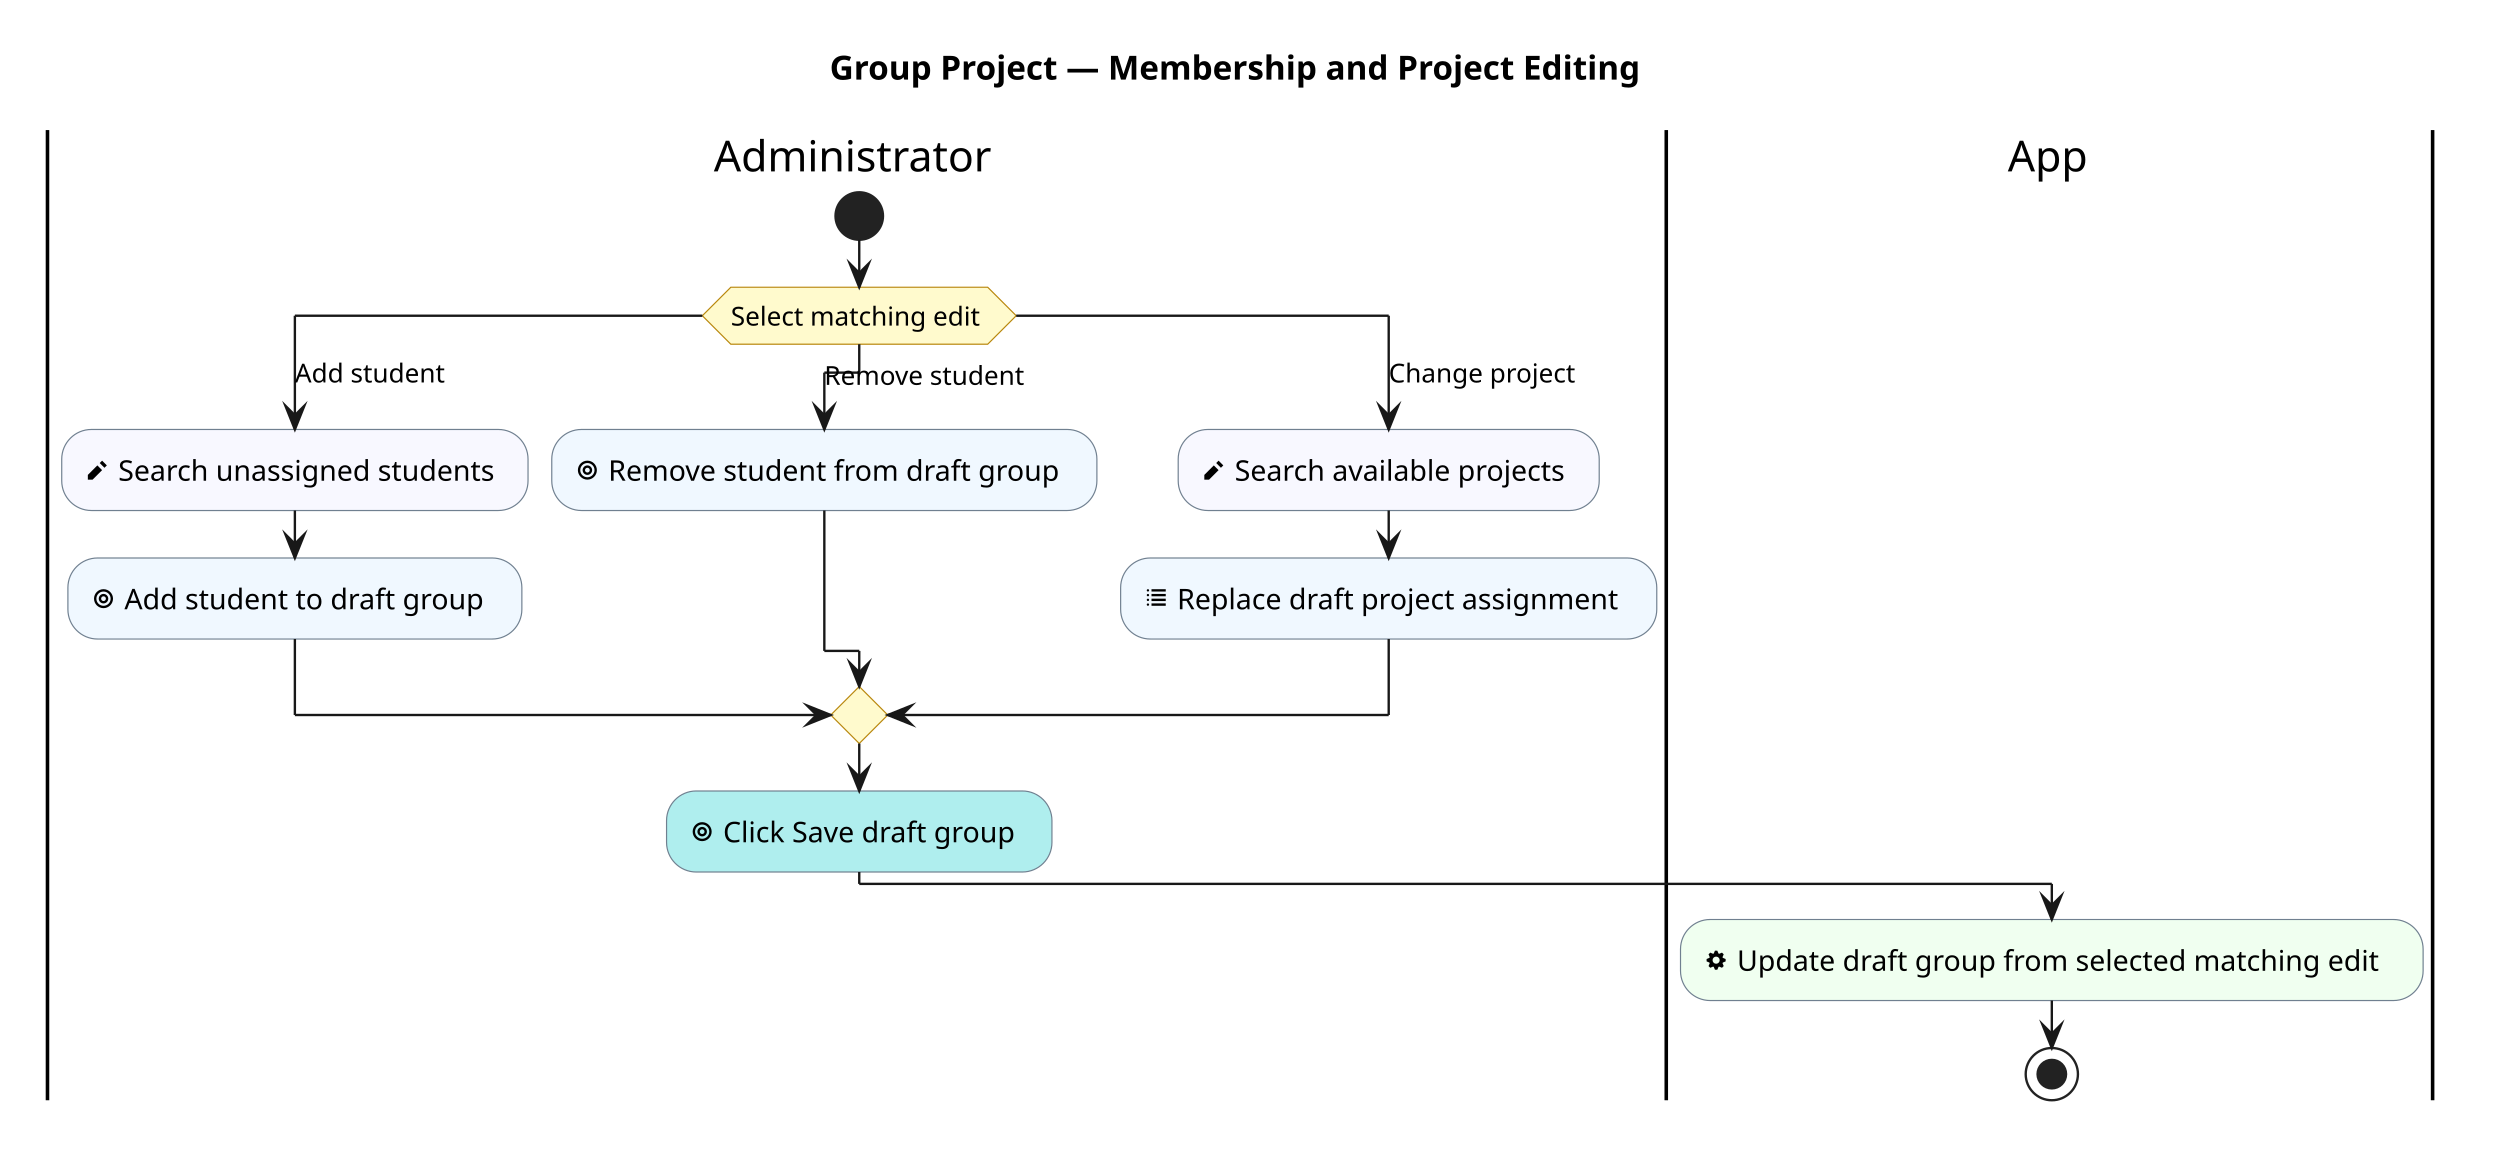
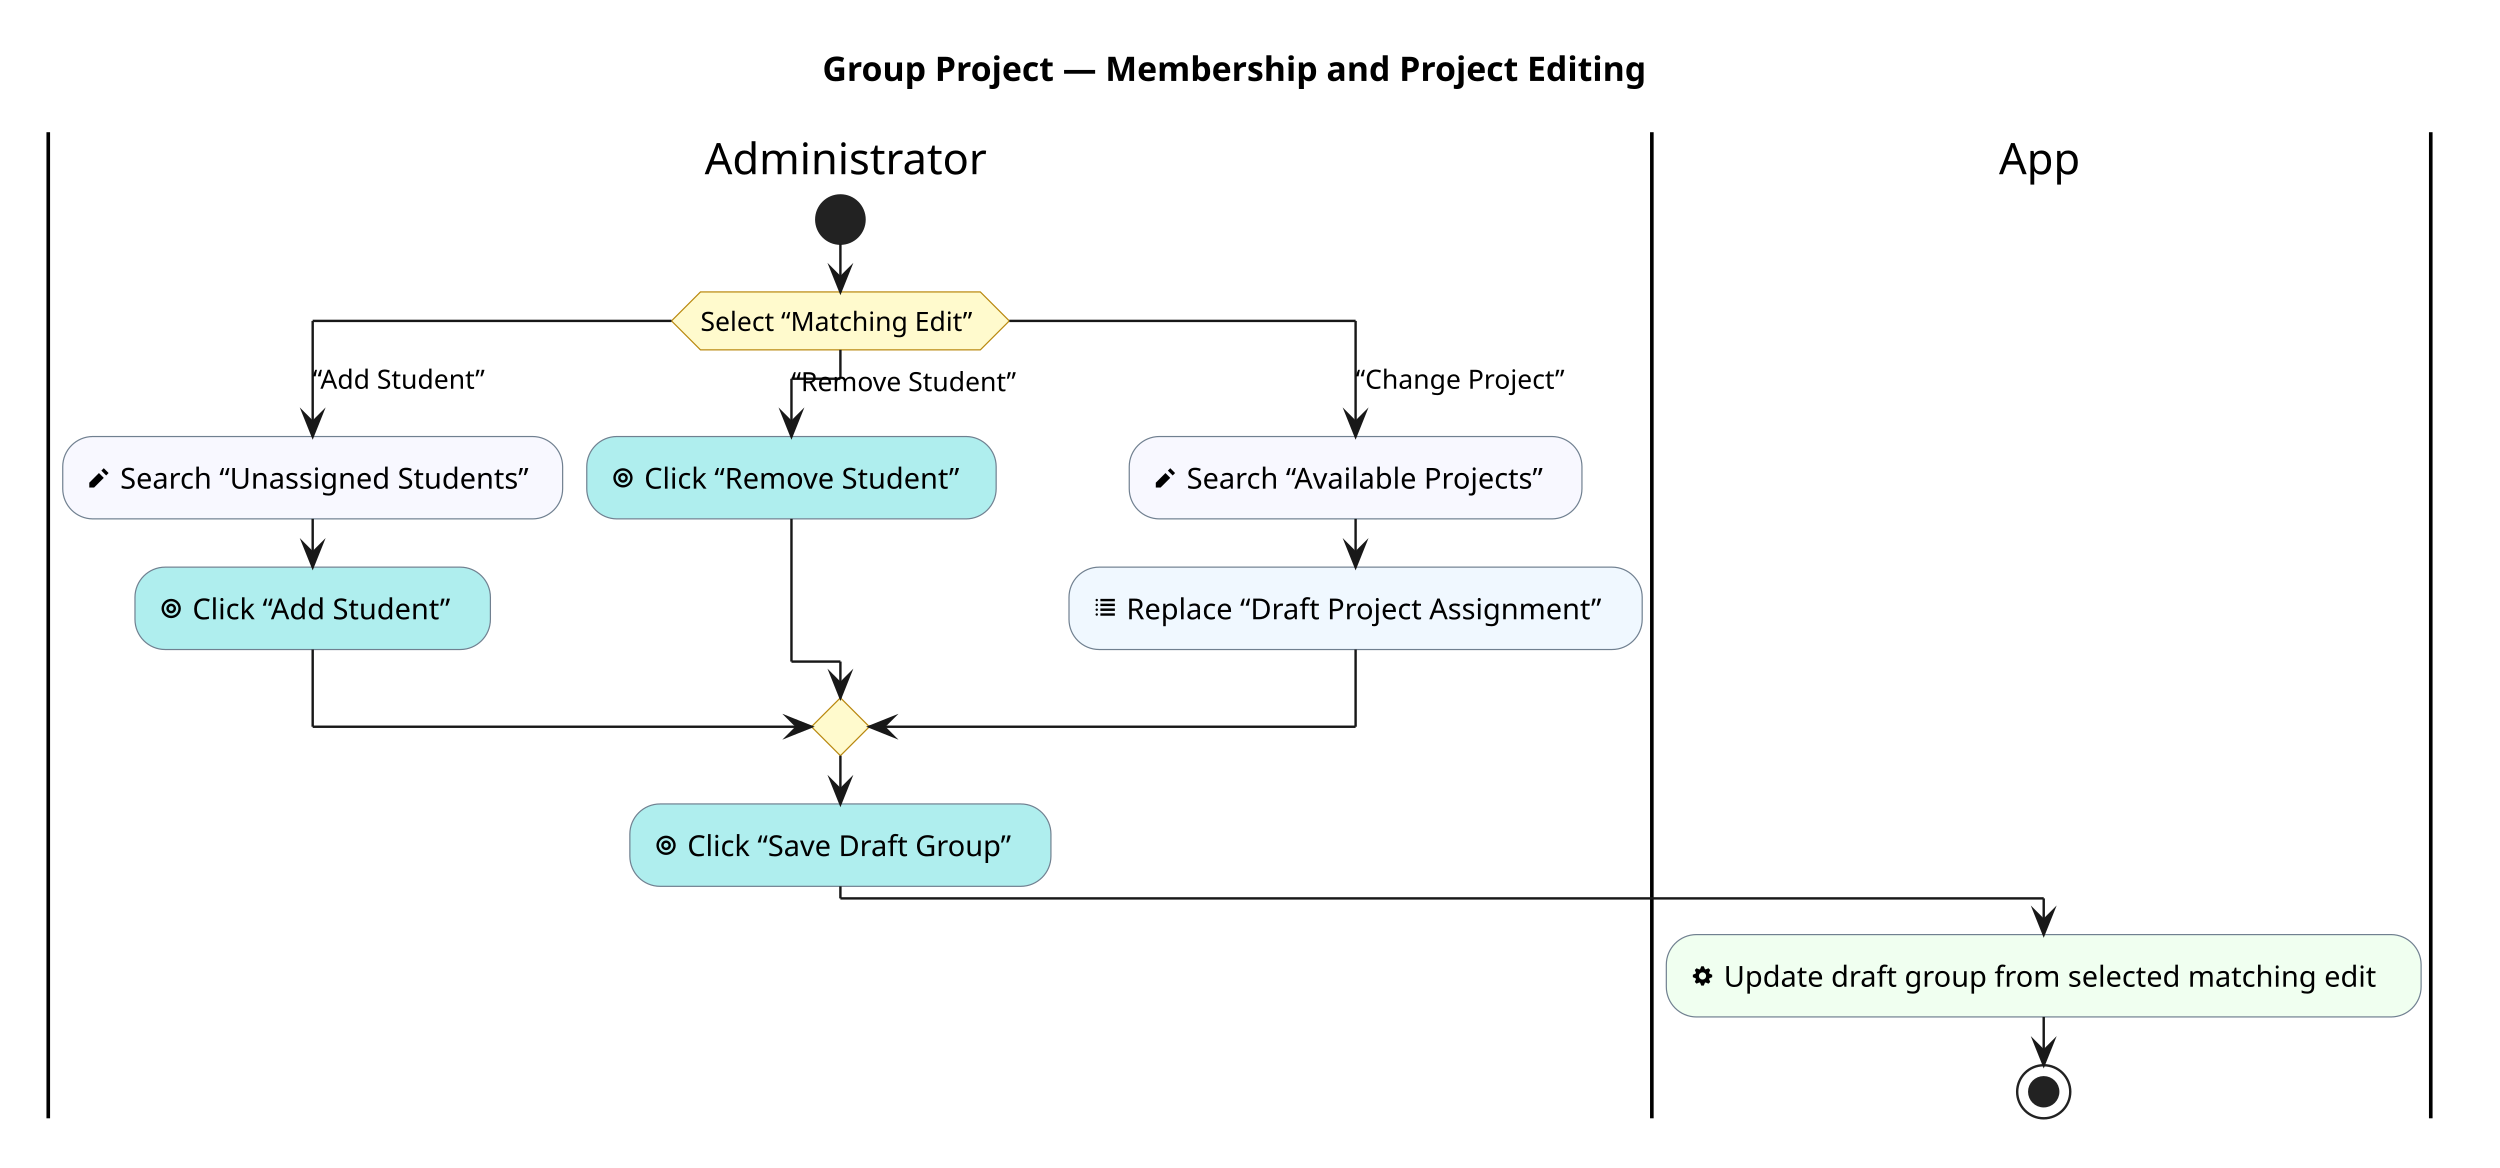
- <svg xmlns="http://www.w3.org/2000/svg" contentStyleType="text/css" data-diagram-type="ACTIVITY" height="484px" preserveAspectRatio="none" style="width:1053px;height:484px;background:#FFFFFF;" version="1.1" viewBox="0 0 1053 484" width="1053px" zoomAndPan="magnify">
+ <svg xmlns="http://www.w3.org/2000/svg" contentStyleType="text/css" data-diagram-type="ACTIVITY" height="484px" preserveAspectRatio="none" style="width:1036px;height:484px;background:#FFFFFF;" version="1.1" viewBox="0 0 1036 484" width="1036px" zoomAndPan="magnify">
  <defs />
  <g>
    <g class="title" data-source-line="2">
-       <text fill="#000000" font-family="sans-serif" font-size="14" font-weight="700" lengthAdjust="spacing" textLength="352.529" x="349.468" y="33.535">Group Project — Membership and Project Editing</text>
+       <text fill="#000000" font-family="sans-serif" font-size="14" font-weight="700" lengthAdjust="spacing" textLength="352.529" x="340.813" y="33.535">Group Project — Membership and Project Editing</text>
    </g>
-     <rect fill="none" height="21.199" style="stroke:none;stroke-width:1;" width="1006.465" x="20" y="54.785" />
-     <ellipse cx="361.916" cy="90.984" fill="#222222" rx="10" ry="10" style="stroke:#222222;stroke-width:1;" />
-     <polygon fill="#FFFACD" points="307.816,120.984,416.016,120.984,428.016,132.984,416.016,144.984,307.816,144.984,295.816,132.984,307.816,120.984" style="stroke:#B8860B;stroke-width:0.5;stroke-linejoin:miter;stroke-miterlimit:10;" />
-     <text fill="#000000" font-family="sans-serif" font-size="11" lengthAdjust="spacing" textLength="108.201" x="307.816" y="137.142">Select matching edit</text>
-     <rect fill="#F8F8FF" height="34.133" rx="12.5" ry="12.5" style="stroke:#708090;stroke-width:0.5;" width="196.406" x="26" y="180.894" />
+     <rect fill="none" height="21.199" style="stroke:none;stroke-width:1;" width="989.156" x="20" y="54.785" />
+     <ellipse cx="348.262" cy="90.984" fill="#222222" rx="10" ry="10" style="stroke:#222222;stroke-width:1;" />
+     <polygon fill="#FFFACD" points="290.27,120.984,406.253,120.984,418.253,132.984,406.253,144.984,290.27,144.984,278.27,132.984,290.27,120.984" style="stroke:#B8860B;stroke-width:0.5;stroke-linejoin:miter;stroke-miterlimit:10;" />
+     <text fill="#000000" font-family="sans-serif" font-size="11" lengthAdjust="spacing" textLength="115.983" x="290.27" y="137.142">Select “Matching Edit”</text>
+     <rect fill="#F8F8FF" height="34.133" rx="12.5" ry="12.5" style="stroke:#708090;stroke-width:0.5;" width="207.158" x="26" y="180.894" />
    <path d="M43,194.027 L42,195.027 L44,197.027 L45,196.027 L43,194.027 M41,196.027 L37,200.027 L37,202.027 L39,202.027 L43,198.027 L41,196.027" fill="#000000" />
-     <text fill="#000000" font-family="sans-serif" font-size="12" lengthAdjust="spacing" textLength="162.609" x="49.797" y="202.496">Search unassigned students</text>
-     <rect fill="#F0F8FF" height="34.133" rx="12.5" ry="12.5" style="stroke:#708090;stroke-width:0.5;" width="191.209" x="28.599" y="235.027" />
-     <path d="M43.599,248.16 C41.399,248.16 39.599,249.96 39.599,252.16 C39.599,254.36 41.399,256.16 43.599,256.16 C45.799,256.16 47.599,254.36 47.599,252.16 C47.599,249.96 45.799,248.16 43.599,248.16 M43.599,249.16 C45.259,249.16 46.599,250.5 46.599,252.16 C46.599,253.82 45.259,255.16 43.599,255.16 C41.939,255.16 40.599,253.82 40.599,252.16 C40.599,250.5 41.939,249.16 43.599,249.16 M43.599,250.16 C42.499,250.16 41.599,251.06 41.599,252.16 C41.599,253.26 42.499,254.16 43.599,254.16 C44.699,254.16 45.599,253.26 45.599,252.16 C45.599,251.06 44.699,250.16 43.599,250.16 M43.599,251.16 C44.159,251.16 44.599,251.6 44.599,252.16 C44.599,252.72 44.159,253.16 43.599,253.16 C43.039,253.16 42.599,252.72 42.599,252.16 C42.599,251.6 43.039,251.16 43.599,251.16" fill="#000000" />
-     <text fill="#000000" font-family="sans-serif" font-size="12" lengthAdjust="spacing" textLength="157.412" x="52.395" y="256.629">Add student to draft group</text>
-     <rect fill="#F0F8FF" height="34.133" rx="12.5" ry="12.5" style="stroke:#708090;stroke-width:0.5;" width="229.606" x="232.406" y="180.894" />
-     <path d="M247.406,194.027 C245.206,194.027 243.406,195.827 243.406,198.027 C243.406,200.227 245.206,202.027 247.406,202.027 C249.606,202.027 251.406,200.227 251.406,198.027 C251.406,195.827 249.606,194.027 247.406,194.027 M247.406,195.027 C249.066,195.027 250.406,196.367 250.406,198.027 C250.406,199.687 249.066,201.027 247.406,201.027 C245.746,201.027 244.406,199.687 244.406,198.027 C244.406,196.367 245.746,195.027 247.406,195.027 M247.406,196.027 C246.306,196.027 245.406,196.927 245.406,198.027 C245.406,199.127 246.306,200.027 247.406,200.027 C248.506,200.027 249.406,199.127 249.406,198.027 C249.406,196.927 248.506,196.027 247.406,196.027 M247.406,197.027 C247.966,197.027 248.406,197.467 248.406,198.027 C248.406,198.587 247.966,199.027 247.406,199.027 C246.846,199.027 246.406,198.587 246.406,198.027 C246.406,197.467 246.846,197.027 247.406,197.027" fill="#000000" />
-     <text fill="#000000" font-family="sans-serif" font-size="12" lengthAdjust="spacing" textLength="195.809" x="256.203" y="202.496">Remove student from draft group</text>
-     <rect fill="#F8F8FF" height="34.133" rx="12.5" ry="12.5" style="stroke:#708090;stroke-width:0.5;" width="177.328" x="496.258" y="180.894" />
-     <path d="M513.258,194.027 L512.258,195.027 L514.258,197.027 L515.258,196.027 L513.258,194.027 M511.258,196.027 L507.258,200.027 L507.258,202.027 L509.258,202.027 L513.258,198.027 L511.258,196.027" fill="#000000" />
-     <text fill="#000000" font-family="sans-serif" font-size="12" lengthAdjust="spacing" textLength="143.531" x="520.055" y="202.496">Search available projects</text>
-     <rect fill="#F0F8FF" height="34.133" rx="12.5" ry="12.5" style="stroke:#708090;stroke-width:0.5;" width="225.82" x="472.012" y="235.027" />
-     <path d="M483.512,248.16 C483.232,248.16 483.012,248.38 483.012,248.66 C483.012,248.94 483.232,249.16 483.512,249.16 C483.792,249.16 484.012,248.94 484.012,248.66 C484.012,248.38 483.792,248.16 483.512,248.16 M485.012,248.16 L485.012,249.16 L491.012,249.16 L491.012,248.16 L485.012,248.16 M483.512,250.16 C483.232,250.16 483.012,250.38 483.012,250.66 C483.012,250.94 483.232,251.16 483.512,251.16 C483.792,251.16 484.012,250.94 484.012,250.66 C484.012,250.38 483.792,250.16 483.512,250.16 M485.012,250.16 L485.012,251.16 L491.012,251.16 L491.012,250.16 L485.012,250.16 M483.512,252.16 C483.232,252.16 483.012,252.38 483.012,252.66 C483.012,252.94 483.232,253.16 483.512,253.16 C483.792,253.16 484.012,252.94 484.012,252.66 C484.012,252.38 483.792,252.16 483.512,252.16 M485.012,252.16 L485.012,253.16 L491.012,253.16 L491.012,252.16 L485.012,252.16 M483.512,254.16 C483.232,254.16 483.012,254.38 483.012,254.66 C483.012,254.94 483.232,255.16 483.512,255.16 C483.792,255.16 484.012,254.94 484.012,254.66 C484.012,254.38 483.792,254.16 483.512,254.16 M485.012,254.16 L485.012,255.16 L491.012,255.16 L491.012,254.16 L485.012,254.16" fill="#000000" />
-     <text fill="#000000" font-family="sans-serif" font-size="12" lengthAdjust="spacing" textLength="192.023" x="495.809" y="256.629">Replace draft project assignment</text>
-     <polygon fill="#FFFACD" points="361.916,289.16,361.916,289.16,373.916,301.16,361.916,313.16,361.916,313.16,349.916,301.16,361.916,289.16" style="stroke:#B8860B;stroke-width:0.5;stroke-linejoin:miter;stroke-miterlimit:10;" />
-     <rect fill="#AFEEEE" height="34.133" rx="12.5" ry="12.5" style="stroke:#708090;stroke-width:0.5;" width="162.328" x="280.752" y="333.16" />
-     <path d="M295.752,346.293 C293.552,346.293 291.752,348.093 291.752,350.293 C291.752,352.493 293.552,354.293 295.752,354.293 C297.952,354.293 299.752,352.493 299.752,350.293 C299.752,348.093 297.952,346.293 295.752,346.293 M295.752,347.293 C297.412,347.293 298.752,348.633 298.752,350.293 C298.752,351.953 297.412,353.293 295.752,353.293 C294.092,353.293 292.752,351.953 292.752,350.293 C292.752,348.633 294.092,347.293 295.752,347.293 M295.752,348.293 C294.652,348.293 293.752,349.193 293.752,350.293 C293.752,351.393 294.652,352.293 295.752,352.293 C296.852,352.293 297.752,351.393 297.752,350.293 C297.752,349.193 296.852,348.293 295.752,348.293 M295.752,349.293 C296.312,349.293 296.752,349.733 296.752,350.293 C296.752,350.853 296.312,351.293 295.752,351.293 C295.192,351.293 294.752,350.853 294.752,350.293 C294.752,349.733 295.192,349.293 295.752,349.293" fill="#000000" />
-     <text fill="#000000" font-family="sans-serif" font-size="12" lengthAdjust="spacing" textLength="128.531" x="304.549" y="354.762">Click Save draft group</text>
+     <text fill="#000000" font-family="sans-serif" font-size="12" lengthAdjust="spacing" textLength="173.361" x="49.797" y="202.496">Search “Unassigned Students”</text>
+     <rect fill="#AFEEEE" height="34.133" rx="12.5" ry="12.5" style="stroke:#708090;stroke-width:0.5;" width="147.287" x="55.935" y="235.027" />
+     <path d="M70.936,248.16 C68.736,248.16 66.936,249.96 66.936,252.16 C66.936,254.36 68.736,256.16 70.936,256.16 C73.135,256.16 74.936,254.36 74.936,252.16 C74.936,249.96 73.135,248.16 70.936,248.16 M70.936,249.16 C72.596,249.16 73.936,250.5 73.936,252.16 C73.936,253.82 72.596,255.16 70.936,255.16 C69.275,255.16 67.936,253.82 67.936,252.16 C67.936,250.5 69.275,249.16 70.936,249.16 M70.936,250.16 C69.835,250.16 68.936,251.06 68.936,252.16 C68.936,253.26 69.835,254.16 70.936,254.16 C72.035,254.16 72.936,253.26 72.936,252.16 C72.936,251.06 72.035,250.16 70.936,250.16 M70.936,251.16 C71.496,251.16 71.936,251.6 71.936,252.16 C71.936,252.72 71.496,253.16 70.936,253.16 C70.376,253.16 69.936,252.72 69.936,252.16 C69.936,251.6 70.376,251.16 70.936,251.16" fill="#000000" />
+     <text fill="#000000" font-family="sans-serif" font-size="12" lengthAdjust="spacing" textLength="113.49" x="79.732" y="256.629">Click “Add Student”</text>
+     <rect fill="#AFEEEE" height="34.133" rx="12.5" ry="12.5" style="stroke:#708090;stroke-width:0.5;" width="169.647" x="243.158" y="180.894" />
+     <path d="M258.158,194.027 C255.958,194.027 254.158,195.827 254.158,198.027 C254.158,200.227 255.958,202.027 258.158,202.027 C260.358,202.027 262.158,200.227 262.158,198.027 C262.158,195.827 260.358,194.027 258.158,194.027 M258.158,195.027 C259.818,195.027 261.158,196.367 261.158,198.027 C261.158,199.687 259.818,201.027 258.158,201.027 C256.498,201.027 255.158,199.687 255.158,198.027 C255.158,196.367 256.498,195.027 258.158,195.027 M258.158,196.027 C257.058,196.027 256.158,196.927 256.158,198.027 C256.158,199.127 257.058,200.027 258.158,200.027 C259.258,200.027 260.158,199.127 260.158,198.027 C260.158,196.927 259.258,196.027 258.158,196.027 M258.158,197.027 C258.718,197.027 259.158,197.467 259.158,198.027 C259.158,198.587 258.718,199.027 258.158,199.027 C257.598,199.027 257.158,198.587 257.158,198.027 C257.158,197.467 257.598,197.027 258.158,197.027" fill="#000000" />
+     <text fill="#000000" font-family="sans-serif" font-size="12" lengthAdjust="spacing" textLength="135.85" x="266.955" y="202.496">Click “Remove Student”</text>
+     <rect fill="#F8F8FF" height="34.133" rx="12.5" ry="12.5" style="stroke:#708090;stroke-width:0.5;" width="187.6" x="467.96" y="180.894" />
+     <path d="M484.96,194.027 L483.96,195.027 L485.96,197.027 L486.96,196.027 L484.96,194.027 M482.96,196.027 L478.96,200.027 L478.96,202.027 L480.96,202.027 L484.96,198.027 L482.96,196.027" fill="#000000" />
+     <text fill="#000000" font-family="sans-serif" font-size="12" lengthAdjust="spacing" textLength="153.803" x="491.757" y="202.496">Search “Available Projects”</text>
+     <rect fill="#F0F8FF" height="34.133" rx="12.5" ry="12.5" style="stroke:#708090;stroke-width:0.5;" width="237.527" x="442.996" y="235.027" />
+     <path d="M454.496,248.16 C454.216,248.16 453.996,248.38 453.996,248.66 C453.996,248.94 454.216,249.16 454.496,249.16 C454.776,249.16 454.996,248.94 454.996,248.66 C454.996,248.38 454.776,248.16 454.496,248.16 M455.996,248.16 L455.996,249.16 L461.996,249.16 L461.996,248.16 L455.996,248.16 M454.496,250.16 C454.216,250.16 453.996,250.38 453.996,250.66 C453.996,250.94 454.216,251.16 454.496,251.16 C454.776,251.16 454.996,250.94 454.996,250.66 C454.996,250.38 454.776,250.16 454.496,250.16 M455.996,250.16 L455.996,251.16 L461.996,251.16 L461.996,250.16 L455.996,250.16 M454.496,252.16 C454.216,252.16 453.996,252.38 453.996,252.66 C453.996,252.94 454.216,253.16 454.496,253.16 C454.776,253.16 454.996,252.94 454.996,252.66 C454.996,252.38 454.776,252.16 454.496,252.16 M455.996,252.16 L455.996,253.16 L461.996,253.16 L461.996,252.16 L455.996,252.16 M454.496,254.16 C454.216,254.16 453.996,254.38 453.996,254.66 C453.996,254.94 454.216,255.16 454.496,255.16 C454.776,255.16 454.996,254.94 454.996,254.66 C454.996,254.38 454.776,254.16 454.496,254.16 M455.996,254.16 L455.996,255.16 L461.996,255.16 L461.996,254.16 L455.996,254.16" fill="#000000" />
+     <text fill="#000000" font-family="sans-serif" font-size="12" lengthAdjust="spacing" textLength="203.731" x="466.793" y="256.629">Replace “Draft Project Assignment”</text>
+     <polygon fill="#FFFACD" points="348.262,289.16,348.262,289.16,360.262,301.16,348.262,313.16,348.262,313.16,336.262,301.16,348.262,289.16" style="stroke:#B8860B;stroke-width:0.5;stroke-linejoin:miter;stroke-miterlimit:10;" />
+     <rect fill="#AFEEEE" height="34.133" rx="12.5" ry="12.5" style="stroke:#708090;stroke-width:0.5;" width="174.492" x="261.016" y="333.16" />
+     <path d="M276.016,346.293 C273.816,346.293 272.016,348.093 272.016,350.293 C272.016,352.493 273.816,354.293 276.016,354.293 C278.216,354.293 280.016,352.493 280.016,350.293 C280.016,348.093 278.216,346.293 276.016,346.293 M276.016,347.293 C277.676,347.293 279.016,348.633 279.016,350.293 C279.016,351.953 277.676,353.293 276.016,353.293 C274.356,353.293 273.016,351.953 273.016,350.293 C273.016,348.633 274.356,347.293 276.016,347.293 M276.016,348.293 C274.916,348.293 274.016,349.193 274.016,350.293 C274.016,351.393 274.916,352.293 276.016,352.293 C277.116,352.293 278.016,351.393 278.016,350.293 C278.016,349.193 277.116,348.293 276.016,348.293 M276.016,349.293 C276.576,349.293 277.016,349.733 277.016,350.293 C277.016,350.853 276.576,351.293 276.016,351.293 C275.456,351.293 275.016,350.853 275.016,350.293 C275.016,349.733 275.456,349.293 276.016,349.293" fill="#000000" />
+     <text fill="#000000" font-family="sans-serif" font-size="12" lengthAdjust="spacing" textLength="140.695" x="284.812" y="354.762">Click “Save Draft Group”</text>
    <line style="stroke:#000000;stroke-width:1.5;" x1="20" x2="20" y1="54.785" y2="463.426" />
-     <rect fill="#F0FFF0" height="34.133" rx="12.5" ry="12.5" style="stroke:#708090;stroke-width:0.5;" width="312.785" x="707.832" y="387.293" />
-     <path d="M722.332,400.426 L721.832,401.616 C721.732,401.646 721.642,401.696 721.552,401.746 L720.362,401.246 L719.642,401.966 L720.142,403.156 C720.092,403.256 720.052,403.336 720.012,403.436 L718.822,403.936 L718.822,404.936 L720.012,405.436 C720.052,405.536 720.092,405.616 720.142,405.716 L719.642,406.906 L720.362,407.626 L721.552,407.126 C721.642,407.166 721.732,407.216 721.832,407.256 L722.332,408.446 L723.332,408.446 L723.832,407.256 C723.922,407.216 724.022,407.176 724.112,407.126 L725.302,407.626 L726.022,406.906 L725.522,405.716 C725.562,405.626 725.612,405.526 725.652,405.436 L726.842,404.936 L726.842,403.936 L725.652,403.436 C725.622,403.346 725.572,403.246 725.522,403.156 L726.022,401.966 L725.302,401.246 L724.112,401.746 C724.022,401.706 723.922,401.656 723.832,401.616 L723.332,400.426 L722.332,400.426 M722.832,402.926 C723.662,402.926 724.332,403.596 724.332,404.426 C724.332,405.256 723.662,405.926 722.832,405.926 C722.002,405.926 721.332,405.256 721.332,404.426 C721.332,403.596 722.002,402.926 722.832,402.926" fill="#000000" />
-     <text fill="#000000" font-family="sans-serif" font-size="12" lengthAdjust="spacing" textLength="278.988" x="731.629" y="408.894">Update draft group from selected matching edit</text>
-     <ellipse cx="864.225" cy="452.426" fill="none" rx="11" ry="11" style="stroke:#222222;stroke-width:1;" />
-     <ellipse cx="864.225" cy="452.426" fill="#222222" rx="6" ry="6" style="stroke:#222222;stroke-width:1;" />
-     <line style="stroke:#000000;stroke-width:1.5;" x1="701.832" x2="701.832" y1="54.785" y2="463.426" />
-     <line style="stroke:#000000;stroke-width:1.5;" x1="1024.617" x2="1024.617" y1="54.785" y2="463.426" />
-     <line style="stroke:#181818;stroke-width:1;" x1="124.203" x2="124.203" y1="215.027" y2="235.027" />
-     <polygon fill="#181818" points="120.203,225.027,124.203,235.027,128.203,225.027,124.203,229.027" style="stroke:#181818;stroke-width:1;stroke-linejoin:miter;stroke-miterlimit:10;" />
-     <line style="stroke:#181818;stroke-width:1;" x1="584.922" x2="584.922" y1="215.027" y2="235.027" />
-     <polygon fill="#181818" points="580.922,225.027,584.922,235.027,588.922,225.027,584.922,229.027" style="stroke:#181818;stroke-width:1;stroke-linejoin:miter;stroke-miterlimit:10;" />
-     <line style="stroke:#181818;stroke-width:1;" x1="295.816" x2="124.203" y1="132.984" y2="132.984" />
-     <line style="stroke:#181818;stroke-width:1;" x1="124.203" x2="124.203" y1="132.984" y2="180.894" />
-     <polygon fill="#181818" points="120.203,170.894,124.203,180.894,128.203,170.894,124.203,174.894" style="stroke:#181818;stroke-width:1;stroke-linejoin:miter;stroke-miterlimit:10;" />
-     <text fill="#000000" font-family="sans-serif" font-size="11" lengthAdjust="spacing" textLength="65.457" x="124.203" y="161.097">Add student</text>
-     <line style="stroke:#181818;stroke-width:1;" x1="428.016" x2="584.922" y1="132.984" y2="132.984" />
-     <line style="stroke:#181818;stroke-width:1;" x1="584.922" x2="584.922" y1="132.984" y2="180.894" />
-     <polygon fill="#181818" points="580.922,170.894,584.922,180.894,588.922,170.894,584.922,174.894" style="stroke:#181818;stroke-width:1;stroke-linejoin:miter;stroke-miterlimit:10;" />
-     <text fill="#000000" font-family="sans-serif" font-size="11" lengthAdjust="spacing" textLength="81.211" x="584.922" y="161.097">Change project</text>
-     <line style="stroke:#181818;stroke-width:1;" x1="361.916" x2="361.916" y1="144.984" y2="156.954" />
-     <line style="stroke:#181818;stroke-width:1;" x1="361.916" x2="347.209" y1="156.954" y2="156.954" />
-     <line style="stroke:#181818;stroke-width:1;" x1="347.209" x2="347.209" y1="156.954" y2="180.894" />
-     <polygon fill="#181818" points="343.209,170.894,347.209,180.894,351.209,170.894,347.209,174.894" style="stroke:#181818;stroke-width:1;stroke-linejoin:miter;stroke-miterlimit:10;" />
-     <text fill="#000000" font-family="sans-serif" font-size="11" lengthAdjust="spacing" textLength="85.954" x="347.209" y="162.097">Remove student</text>
-     <line style="stroke:#181818;stroke-width:1;" x1="124.203" x2="124.203" y1="269.16" y2="301.16" />
-     <line style="stroke:#181818;stroke-width:1;" x1="124.203" x2="349.916" y1="301.16" y2="301.16" />
-     <polygon fill="#181818" points="339.916,297.16,349.916,301.16,339.916,305.16,343.916,301.16" style="stroke:#181818;stroke-width:1;stroke-linejoin:miter;stroke-miterlimit:10;" />
-     <line style="stroke:#181818;stroke-width:1;" x1="584.922" x2="584.922" y1="269.16" y2="301.16" />
-     <line style="stroke:#181818;stroke-width:1;" x1="584.922" x2="373.916" y1="301.16" y2="301.16" />
-     <polygon fill="#181818" points="383.916,297.16,373.916,301.16,383.916,305.16,379.916,301.16" style="stroke:#181818;stroke-width:1;stroke-linejoin:miter;stroke-miterlimit:10;" />
-     <line style="stroke:#181818;stroke-width:1;" x1="347.209" x2="347.209" y1="215.027" y2="274.16" />
-     <line style="stroke:#181818;stroke-width:1;" x1="347.209" x2="361.916" y1="274.16" y2="274.16" />
-     <line style="stroke:#181818;stroke-width:1;" x1="361.916" x2="361.916" y1="274.16" y2="289.16" />
-     <polygon fill="#181818" points="357.916,279.16,361.916,289.16,365.916,279.16,361.916,283.16" style="stroke:#181818;stroke-width:1;stroke-linejoin:miter;stroke-miterlimit:10;" />
-     <line style="stroke:#181818;stroke-width:1;" x1="361.916" x2="361.916" y1="100.984" y2="120.984" />
-     <polygon fill="#181818" points="357.916,110.984,361.916,120.984,365.916,110.984,361.916,114.984" style="stroke:#181818;stroke-width:1;stroke-linejoin:miter;stroke-miterlimit:10;" />
-     <line style="stroke:#181818;stroke-width:1;" x1="361.916" x2="361.916" y1="313.16" y2="333.16" />
-     <polygon fill="#181818" points="357.916,323.16,361.916,333.16,365.916,323.16,361.916,327.16" style="stroke:#181818;stroke-width:1;stroke-linejoin:miter;stroke-miterlimit:10;" />
-     <line style="stroke:#181818;stroke-width:1;" x1="864.225" x2="864.225" y1="421.426" y2="441.426" />
-     <polygon fill="#181818" points="860.225,431.426,864.225,441.426,868.225,431.426,864.225,435.426" style="stroke:#181818;stroke-width:1;stroke-linejoin:miter;stroke-miterlimit:10;" />
-     <line style="stroke:#181818;stroke-width:1;" x1="361.916" x2="361.916" y1="367.293" y2="372.293" />
-     <line style="stroke:#181818;stroke-width:1;" x1="361.916" x2="864.225" y1="372.293" y2="372.293" />
-     <line style="stroke:#181818;stroke-width:1;" x1="864.225" x2="864.225" y1="372.293" y2="387.293" />
-     <polygon fill="#181818" points="860.225,377.293,864.225,387.293,868.225,377.293,864.225,381.293" style="stroke:#181818;stroke-width:1;stroke-linejoin:miter;stroke-miterlimit:10;" />
-     <text fill="#000000" font-family="sans-serif" font-size="18" lengthAdjust="spacing" textLength="120.498" x="300.667" y="72.188">Administrator</text>
-     <text fill="#000000" font-family="sans-serif" font-size="18" lengthAdjust="spacing" textLength="35.077" x="845.686" y="72.188">App</text>
+     <rect fill="#F0FFF0" height="34.133" rx="12.5" ry="12.5" style="stroke:#708090;stroke-width:0.5;" width="312.785" x="690.523" y="387.293" />
+     <path d="M705.023,400.426 L704.523,401.616 C704.423,401.646 704.333,401.696 704.243,401.746 L703.053,401.246 L702.333,401.966 L702.833,403.156 C702.783,403.256 702.743,403.336 702.703,403.436 L701.513,403.936 L701.513,404.936 L702.703,405.436 C702.743,405.536 702.783,405.616 702.833,405.716 L702.333,406.906 L703.053,407.626 L704.243,407.126 C704.333,407.166 704.423,407.216 704.523,407.256 L705.023,408.446 L706.023,408.446 L706.523,407.256 C706.613,407.216 706.713,407.176 706.803,407.126 L707.993,407.626 L708.713,406.906 L708.213,405.716 C708.253,405.626 708.303,405.526 708.343,405.436 L709.533,404.936 L709.533,403.936 L708.343,403.436 C708.313,403.346 708.263,403.246 708.213,403.156 L708.713,401.966 L707.993,401.246 L706.803,401.746 C706.713,401.706 706.613,401.656 706.523,401.616 L706.023,400.426 L705.023,400.426 M705.523,402.926 C706.353,402.926 707.023,403.596 707.023,404.426 C707.023,405.256 706.353,405.926 705.523,405.926 C704.693,405.926 704.023,405.256 704.023,404.426 C704.023,403.596 704.693,402.926 705.523,402.926" fill="#000000" />
+     <text fill="#000000" font-family="sans-serif" font-size="12" lengthAdjust="spacing" textLength="278.988" x="714.32" y="408.894">Update draft group from selected matching edit</text>
+     <ellipse cx="846.916" cy="452.426" fill="none" rx="11" ry="11" style="stroke:#222222;stroke-width:1;" />
+     <ellipse cx="846.916" cy="452.426" fill="#222222" rx="6" ry="6" style="stroke:#222222;stroke-width:1;" />
+     <line style="stroke:#000000;stroke-width:1.5;" x1="684.523" x2="684.523" y1="54.785" y2="463.426" />
+     <line style="stroke:#000000;stroke-width:1.5;" x1="1007.309" x2="1007.309" y1="54.785" y2="463.426" />
+     <line style="stroke:#181818;stroke-width:1;" x1="129.579" x2="129.579" y1="215.027" y2="235.027" />
+     <polygon fill="#181818" points="125.579,225.027,129.579,235.027,133.579,225.027,129.579,229.027" style="stroke:#181818;stroke-width:1;stroke-linejoin:miter;stroke-miterlimit:10;" />
+     <line style="stroke:#181818;stroke-width:1;" x1="561.76" x2="561.76" y1="215.027" y2="235.027" />
+     <polygon fill="#181818" points="557.76,225.027,561.76,235.027,565.76,225.027,561.76,229.027" style="stroke:#181818;stroke-width:1;stroke-linejoin:miter;stroke-miterlimit:10;" />
+     <line style="stroke:#181818;stroke-width:1;" x1="278.27" x2="129.579" y1="132.984" y2="132.984" />
+     <line style="stroke:#181818;stroke-width:1;" x1="129.579" x2="129.579" y1="132.984" y2="180.894" />
+     <polygon fill="#181818" points="125.579,170.894,129.579,180.894,133.579,170.894,129.579,174.894" style="stroke:#181818;stroke-width:1;stroke-linejoin:miter;stroke-miterlimit:10;" />
+     <text fill="#000000" font-family="sans-serif" font-size="11" lengthAdjust="spacing" textLength="74.519" x="129.579" y="161.097">“Add Student”</text>
+     <line style="stroke:#181818;stroke-width:1;" x1="418.253" x2="561.76" y1="132.984" y2="132.984" />
+     <line style="stroke:#181818;stroke-width:1;" x1="561.76" x2="561.76" y1="132.984" y2="180.894" />
+     <polygon fill="#181818" points="557.76,170.894,561.76,180.894,565.76,170.894,561.76,174.894" style="stroke:#181818;stroke-width:1;stroke-linejoin:miter;stroke-miterlimit:10;" />
+     <text fill="#000000" font-family="sans-serif" font-size="11" lengthAdjust="spacing" textLength="89.112" x="561.76" y="161.097">“Change Project”</text>
+     <line style="stroke:#181818;stroke-width:1;" x1="348.262" x2="348.262" y1="144.984" y2="156.954" />
+     <line style="stroke:#181818;stroke-width:1;" x1="348.262" x2="327.981" y1="156.954" y2="156.954" />
+     <line style="stroke:#181818;stroke-width:1;" x1="327.981" x2="327.981" y1="156.954" y2="180.894" />
+     <polygon fill="#181818" points="323.981,170.894,327.981,180.894,331.981,170.894,327.981,174.894" style="stroke:#181818;stroke-width:1;stroke-linejoin:miter;stroke-miterlimit:10;" />
+     <text fill="#000000" font-family="sans-serif" font-size="11" lengthAdjust="spacing" textLength="95.015" x="327.981" y="162.097">“Remove Student”</text>
+     <line style="stroke:#181818;stroke-width:1;" x1="129.579" x2="129.579" y1="269.16" y2="301.16" />
+     <line style="stroke:#181818;stroke-width:1;" x1="129.579" x2="336.262" y1="301.16" y2="301.16" />
+     <polygon fill="#181818" points="326.262,297.16,336.262,301.16,326.262,305.16,330.262,301.16" style="stroke:#181818;stroke-width:1;stroke-linejoin:miter;stroke-miterlimit:10;" />
+     <line style="stroke:#181818;stroke-width:1;" x1="561.76" x2="561.76" y1="269.16" y2="301.16" />
+     <line style="stroke:#181818;stroke-width:1;" x1="561.76" x2="360.262" y1="301.16" y2="301.16" />
+     <polygon fill="#181818" points="370.262,297.16,360.262,301.16,370.262,305.16,366.262,301.16" style="stroke:#181818;stroke-width:1;stroke-linejoin:miter;stroke-miterlimit:10;" />
+     <line style="stroke:#181818;stroke-width:1;" x1="327.981" x2="327.981" y1="215.027" y2="274.16" />
+     <line style="stroke:#181818;stroke-width:1;" x1="327.981" x2="348.262" y1="274.16" y2="274.16" />
+     <line style="stroke:#181818;stroke-width:1;" x1="348.262" x2="348.262" y1="274.16" y2="289.16" />
+     <polygon fill="#181818" points="344.262,279.16,348.262,289.16,352.262,279.16,348.262,283.16" style="stroke:#181818;stroke-width:1;stroke-linejoin:miter;stroke-miterlimit:10;" />
+     <line style="stroke:#181818;stroke-width:1;" x1="348.262" x2="348.262" y1="100.984" y2="120.984" />
+     <polygon fill="#181818" points="344.262,110.984,348.262,120.984,352.262,110.984,348.262,114.984" style="stroke:#181818;stroke-width:1;stroke-linejoin:miter;stroke-miterlimit:10;" />
+     <line style="stroke:#181818;stroke-width:1;" x1="348.262" x2="348.262" y1="313.16" y2="333.16" />
+     <polygon fill="#181818" points="344.262,323.16,348.262,333.16,352.262,323.16,348.262,327.16" style="stroke:#181818;stroke-width:1;stroke-linejoin:miter;stroke-miterlimit:10;" />
+     <line style="stroke:#181818;stroke-width:1;" x1="846.916" x2="846.916" y1="421.426" y2="441.426" />
+     <polygon fill="#181818" points="842.916,431.426,846.916,441.426,850.916,431.426,846.916,435.426" style="stroke:#181818;stroke-width:1;stroke-linejoin:miter;stroke-miterlimit:10;" />
+     <line style="stroke:#181818;stroke-width:1;" x1="348.262" x2="348.262" y1="367.293" y2="372.293" />
+     <line style="stroke:#181818;stroke-width:1;" x1="348.262" x2="846.916" y1="372.293" y2="372.293" />
+     <line style="stroke:#181818;stroke-width:1;" x1="846.916" x2="846.916" y1="372.293" y2="387.293" />
+     <polygon fill="#181818" points="842.916,377.293,846.916,387.293,850.916,377.293,846.916,381.293" style="stroke:#181818;stroke-width:1;stroke-linejoin:miter;stroke-miterlimit:10;" />
+     <text fill="#000000" font-family="sans-serif" font-size="18" lengthAdjust="spacing" textLength="120.498" x="292.013" y="72.188">Administrator</text>
+     <text fill="#000000" font-family="sans-serif" font-size="18" lengthAdjust="spacing" textLength="35.077" x="828.377" y="72.188">App</text>
  </g>
</svg>
